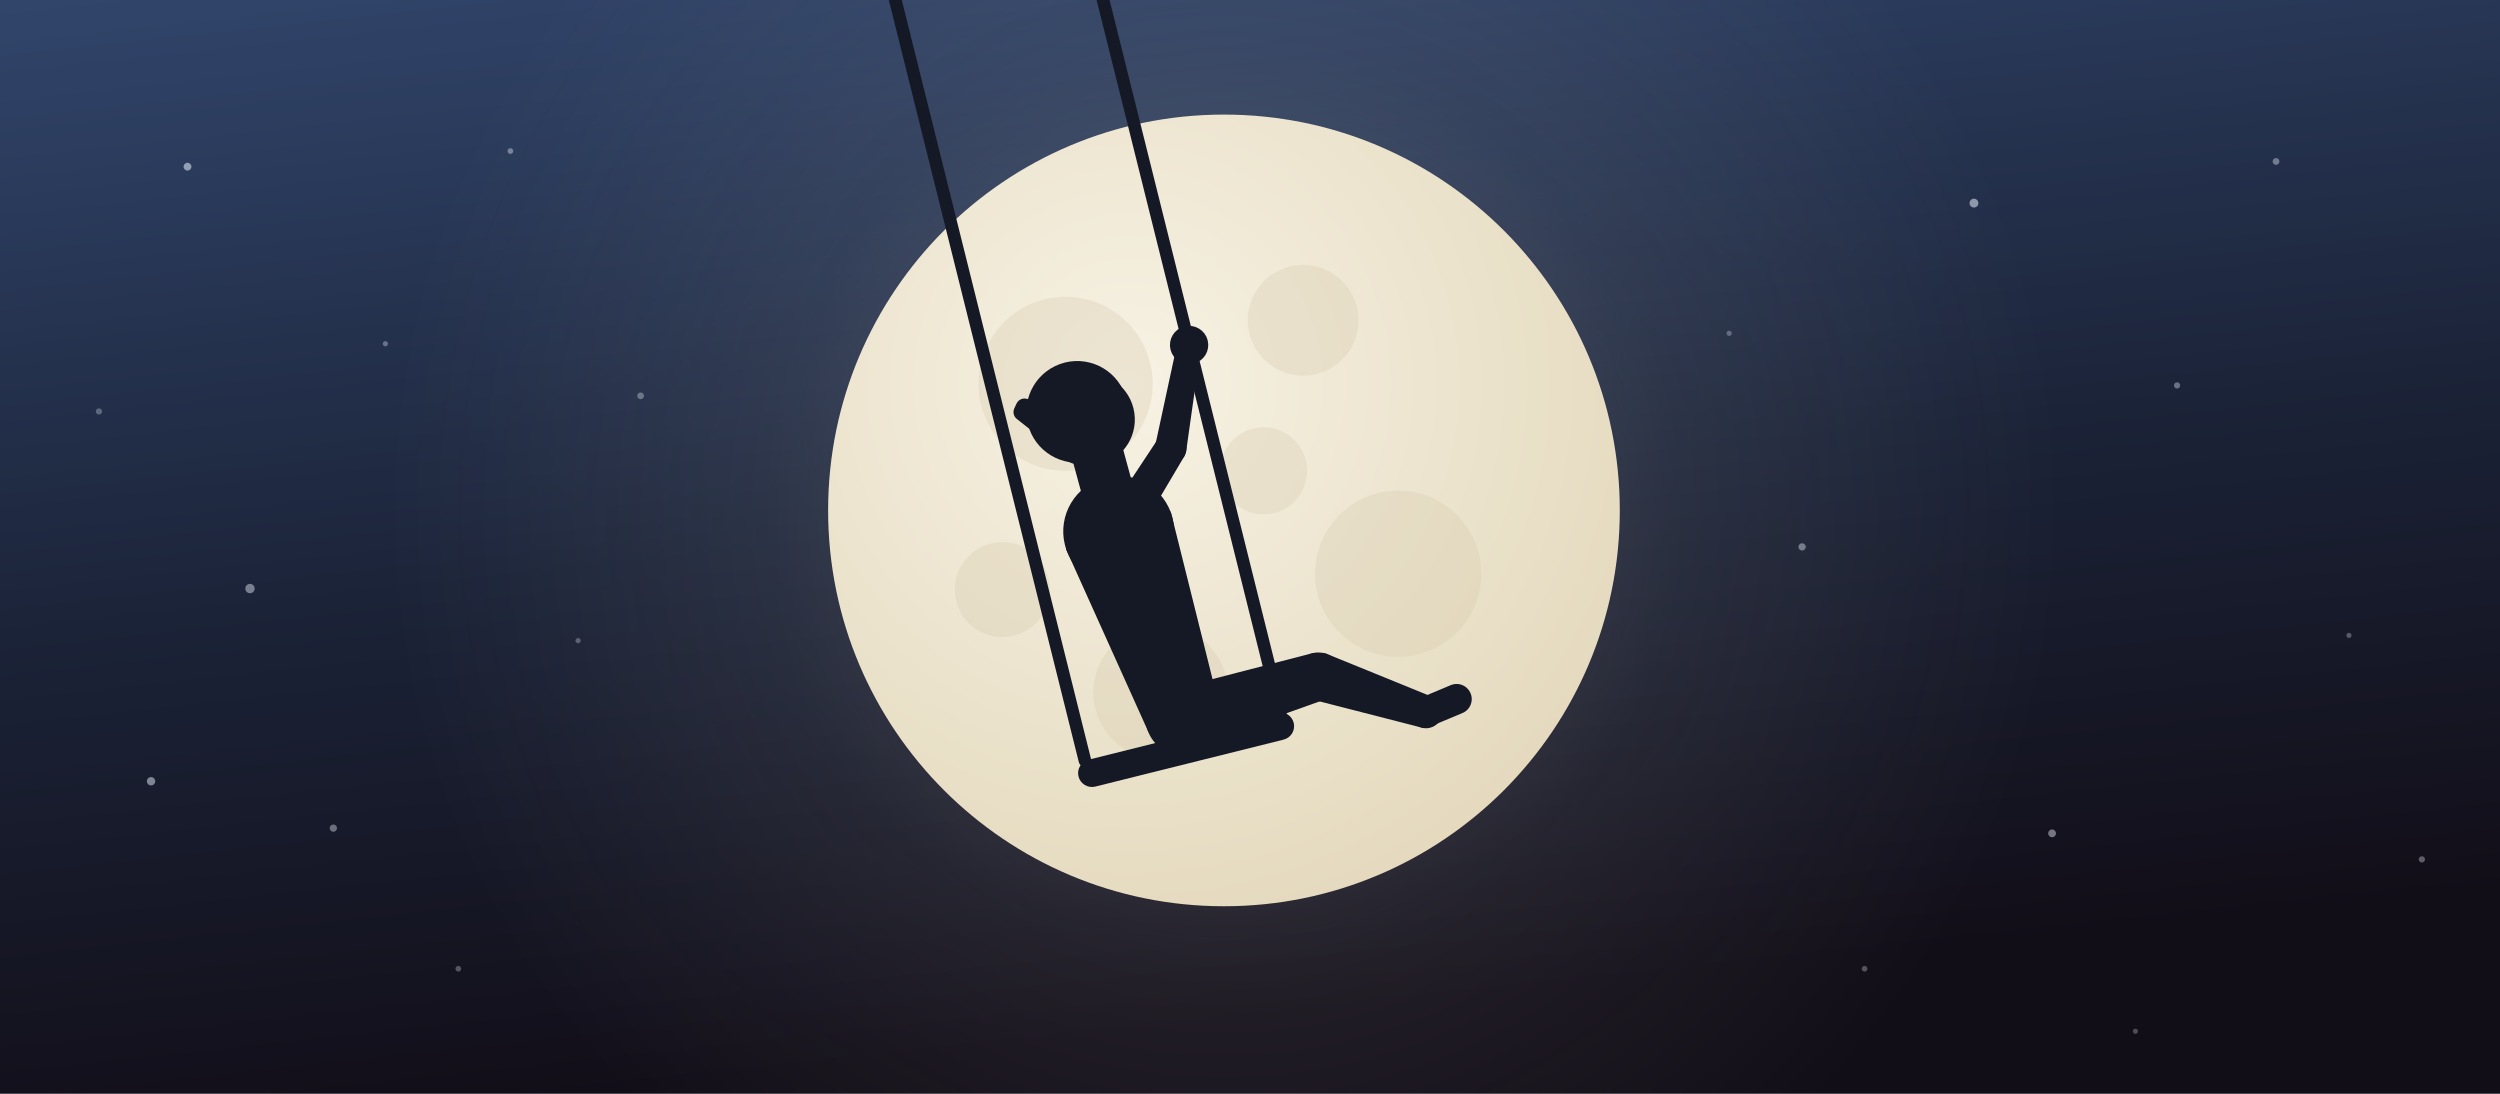
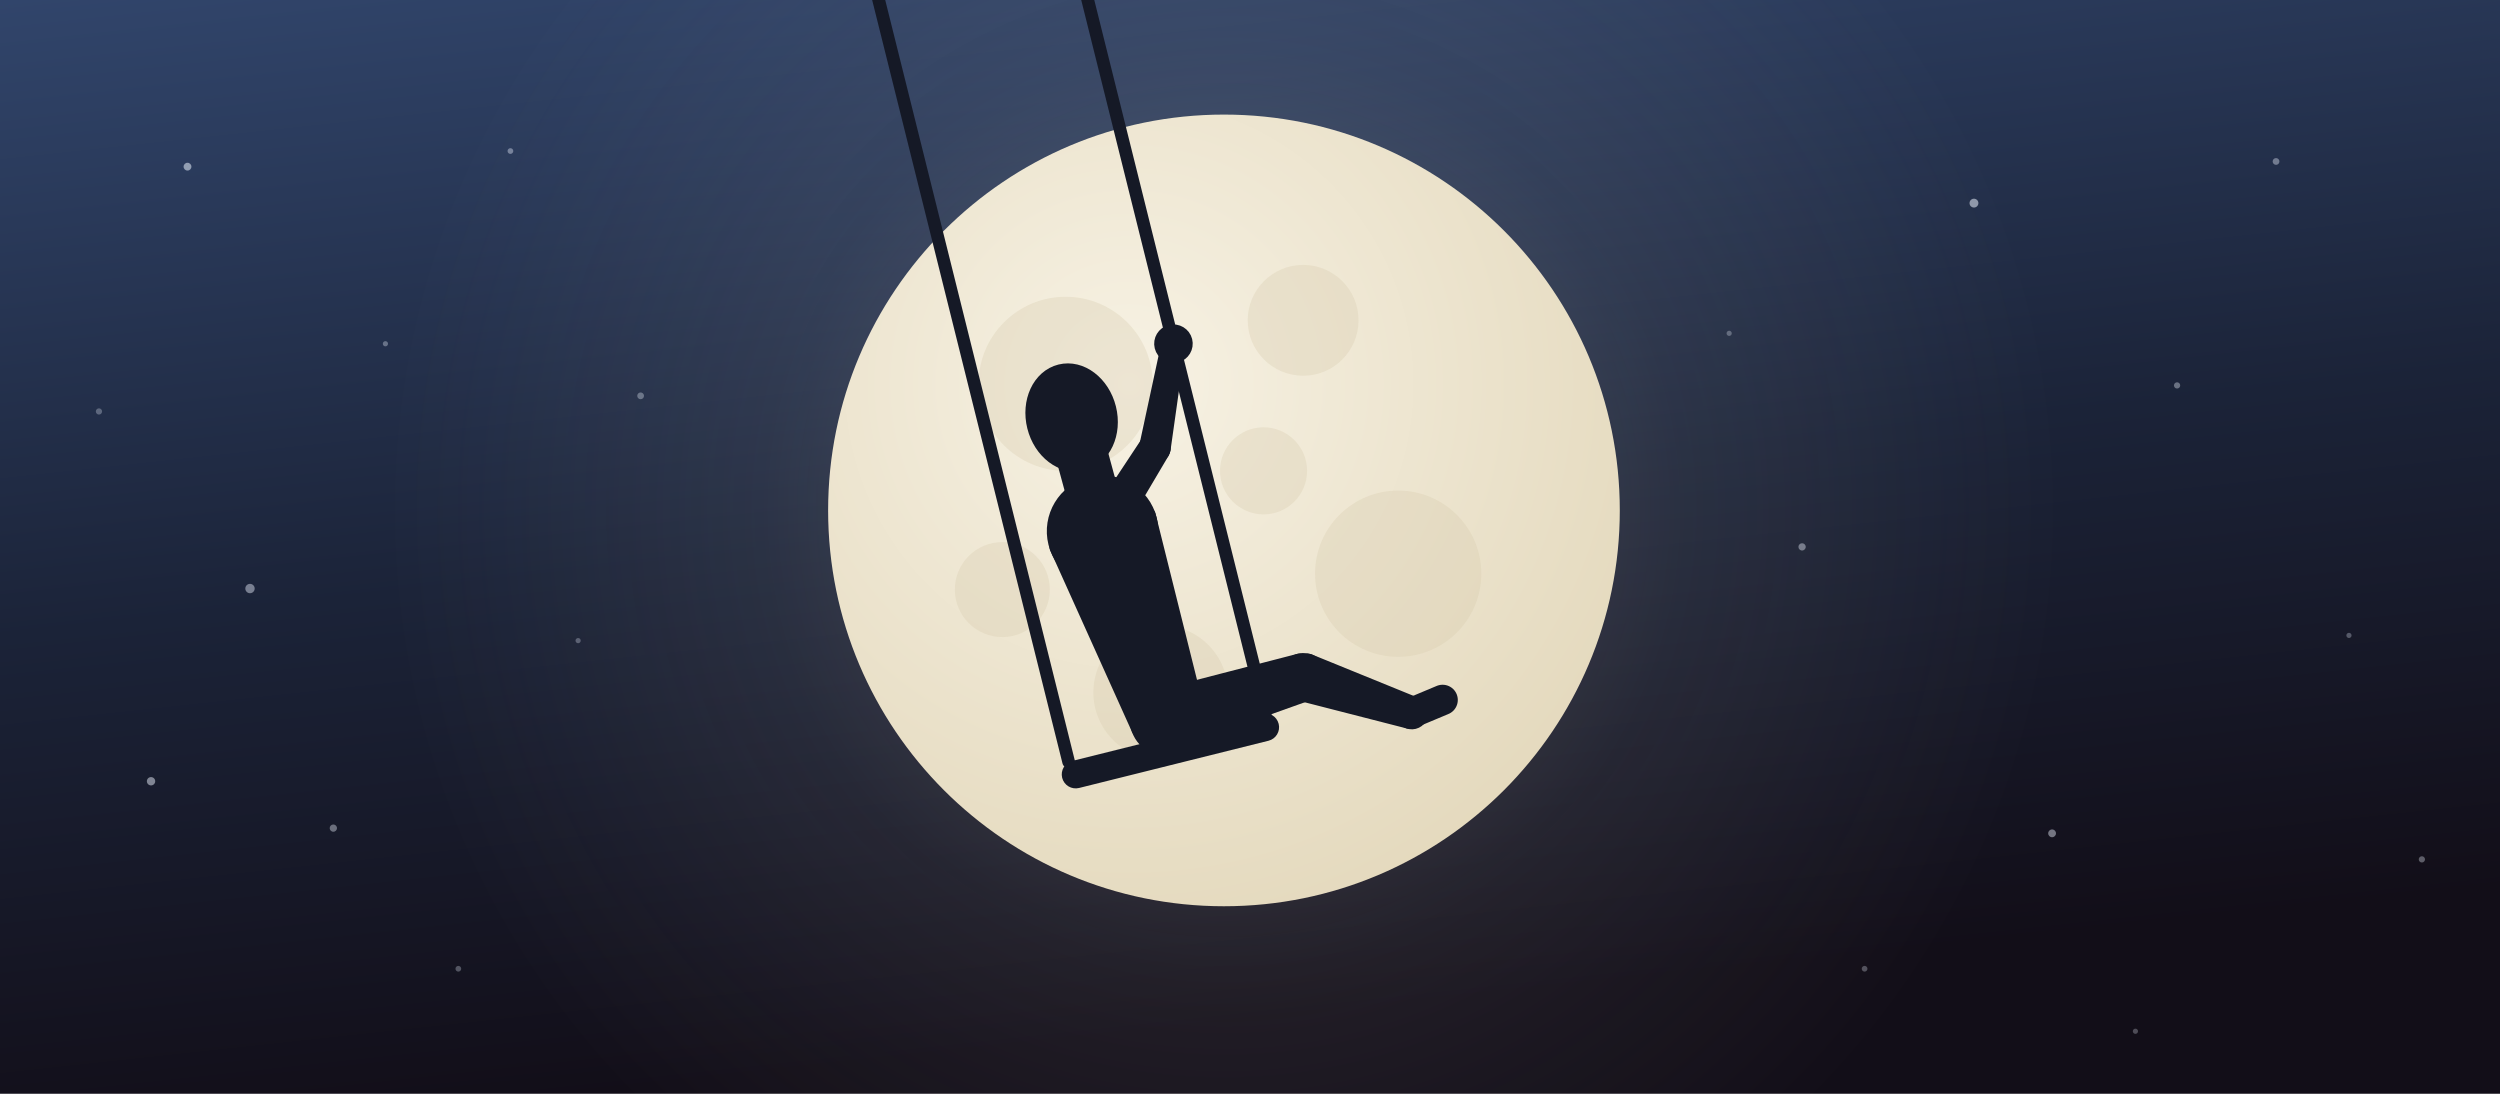
<svg xmlns="http://www.w3.org/2000/svg" viewBox="0 0 960 420" width="960" height="420" role="img" aria-label="A silhouette of someone on a swing in front of a full moon">
  <defs>
    <linearGradient id="ms-sky" x1="0" y1="0" x2=".25" y2="1">
      <stop offset="0" stop-color="#31456B" />
      <stop offset="55%" stop-color="#1B2338" />
      <stop offset="1" stop-color="#120E18" />
    </linearGradient>
    <radialGradient id="ms-halo" cx="50%" cy="50%" r="50%">
      <stop offset="0" stop-color="#F7F2E4" stop-opacity=".26" />
      <stop offset="55%" stop-color="#F7F2E4" stop-opacity=".07" />
      <stop offset="1" stop-color="#F7F2E4" stop-opacity="0" />
    </radialGradient>
    <radialGradient id="ms-moon-b" cx="38%" cy="34%" r="72%">
      <stop offset="0" stop-color="#F7F2E4" />
      <stop offset="1" stop-color="#E4D9BD" />
    </radialGradient>
  </defs>
  <rect width="960" height="420" fill="url(#ms-sky)" />
  <circle cx="72" cy="64" r="1.5" fill="#E8EEFA" opacity="0.55" />
  <circle cx="148" cy="132" r="1" fill="#E8EEFA" opacity="0.35" />
  <circle cx="96" cy="226" r="1.8" fill="#E8EEFA" opacity="0.45" />
  <circle cx="196" cy="58" r="1.1" fill="#E8EEFA" opacity="0.4" />
  <circle cx="38" cy="158" r="1.2" fill="#E8EEFA" opacity="0.3" />
  <circle cx="128" cy="318" r="1.4" fill="#E8EEFA" opacity="0.4" />
  <circle cx="222" cy="246" r="1" fill="#E8EEFA" opacity="0.3" />
  <circle cx="58" cy="300" r="1.6" fill="#E8EEFA" opacity="0.5" />
  <circle cx="176" cy="372" r="1.1" fill="#E8EEFA" opacity="0.3" />
  <circle cx="246" cy="152" r="1.3" fill="#E8EEFA" opacity="0.35" />
  <circle cx="758" cy="78" r="1.7" fill="#E8EEFA" opacity="0.55" />
  <circle cx="836" cy="148" r="1.2" fill="#E8EEFA" opacity="0.38" />
  <circle cx="692" cy="210" r="1.4" fill="#E8EEFA" opacity="0.42" />
  <circle cx="902" cy="244" r="1" fill="#E8EEFA" opacity="0.3" />
  <circle cx="788" cy="320" r="1.5" fill="#E8EEFA" opacity="0.45" />
  <circle cx="716" cy="372" r="1.1" fill="#E8EEFA" opacity="0.3" />
  <circle cx="874" cy="62" r="1.3" fill="#E8EEFA" opacity="0.4" />
  <circle cx="930" cy="330" r="1.2" fill="#E8EEFA" opacity="0.35" />
  <circle cx="664" cy="128" r="1" fill="#E8EEFA" opacity="0.3" />
  <circle cx="820" cy="396" r="1" fill="#E8EEFA" opacity="0.28" />
  <circle cx="470" cy="196" r="319.2" fill="url(#ms-halo)" />
  <circle cx="470" cy="196" r="152" fill="url(#ms-moon-b)" />
  <circle cx="409.2" cy="147.4" r="33.44" fill="#D6CAAC" opacity=".32" />
  <circle cx="500.4" cy="123" r="21.28" fill="#D6CAAC" opacity=".32" />
  <circle cx="536.9" cy="220.3" r="31.92" fill="#D6CAAC" opacity=".32" />
  <circle cx="445.7" cy="265.9" r="25.84" fill="#D6CAAC" opacity=".32" />
  <circle cx="384.9" cy="226.4" r="18.24" fill="#D6CAAC" opacity=".32" />
  <circle cx="485.2" cy="180.8" r="16.72" fill="#D6CAAC" opacity=".32" />
-   <g transform="translate(393.3 38.55) scale(9.678) rotate(-14)" fill="#151926" stroke="#151926" stroke-linecap="round" stroke-linejoin="round">
+   <g transform="translate(386.9 37.48) scale(9.737) rotate(-14)" fill="#151926" stroke="#151926" stroke-linecap="round" stroke-linejoin="round">
    <path d="M-4 -34L-4 26" stroke-width="0.5" />
    <path d="M4 -34L4 26" stroke-width="0.5" />
    <rect x="-4.05" y="26.35" width="8.1" height="0.4" rx="0.2" stroke-width="0.7" />
    <path d="M0.245 26.15L5.832 25.6L5.768 24.4L0.154 24.45Z" stroke-width="0.7" />
    <circle cx="5.8" cy="25" r="0.6" stroke-width="0.7" />
    <path d="M5.48 25.51L9.44 27.65L9.76 27.15L6.12 24.49Z" stroke-width="0.7" />
    <circle cx="9.6" cy="27.4" r="0.3" stroke-width="0.7" />
    <path d="M9.6 27.4L10.9 27.2" stroke-width="1.2" />
    <path d="M1.345 25.2L1.343 17.33L-2.343 17.67L-0.945 25.4Z" stroke-width="0.7" />
    <circle cx="0.2" cy="25.3" r="1.15" stroke-width="0.7" />
    <circle cx="-0.5" cy="17.5" r="1.85" stroke-width="0.7" />
-     <path d="M-0.5 17.5L-0.6 12.9" stroke-width="2.05" />
-     <circle cx="-0.6" cy="12.9" r="1.5" stroke-width="0.7" />
-     <circle cx="-0.95" cy="12.5" r="1.667" stroke-width="0.7" />
-     <path d="M-1.173 12.82L-2.935 11.82L-3.065 11.98L-1.827 13.58Z" stroke-width="0.7" />
+     <path d="M-0.5 17.5L-0.6 12.85" stroke-width="2.05" />
+     <ellipse cx="-0.6" cy="12.85" rx="1.45" ry="1.8" stroke-width="0.7" />
    <path d="M-0.24 17.77L2.491 15L2.109 14.6L-0.76 17.23Z" stroke-width="0.7" />
    <circle cx="2.3" cy="14.8" r="0.275" stroke-width="0.7" />
    <path d="M2.551 14.91L4.114 11.05L3.886 10.95L2.049 14.69Z" stroke-width="0.7" />
    <circle cx="4" cy="11" r="0.41" stroke-width="0.7" />
  </g>
</svg>
